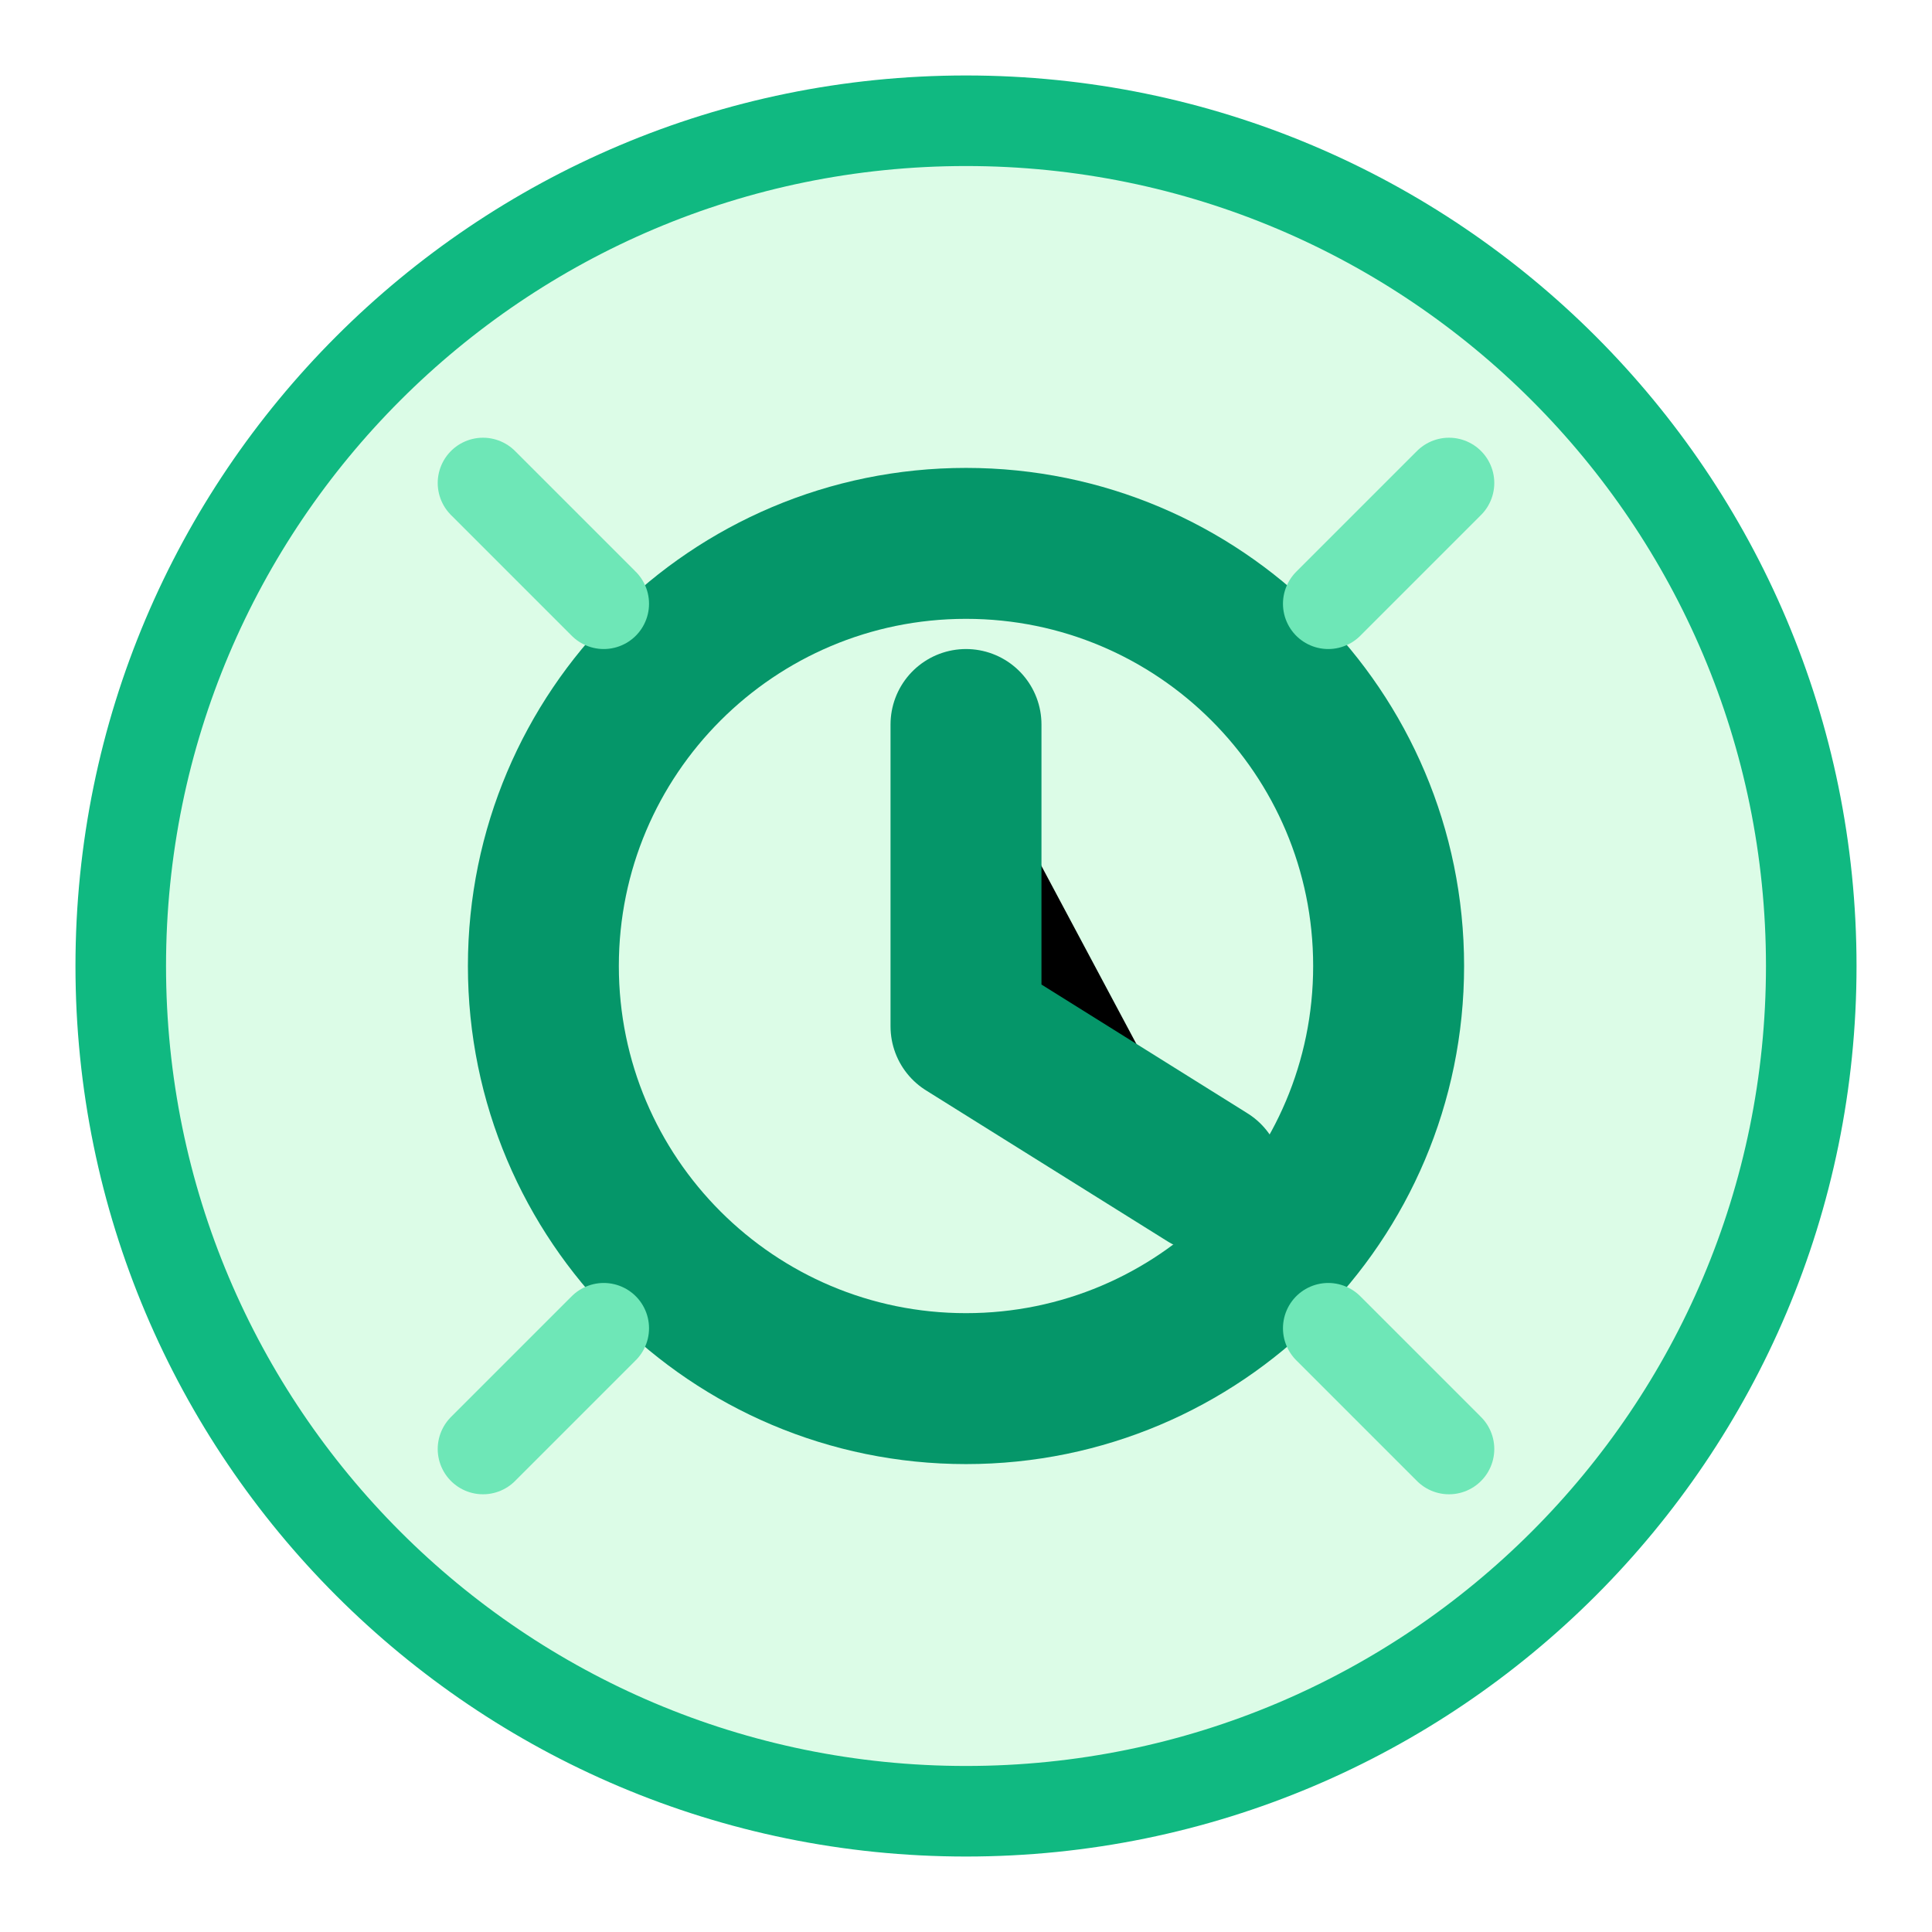
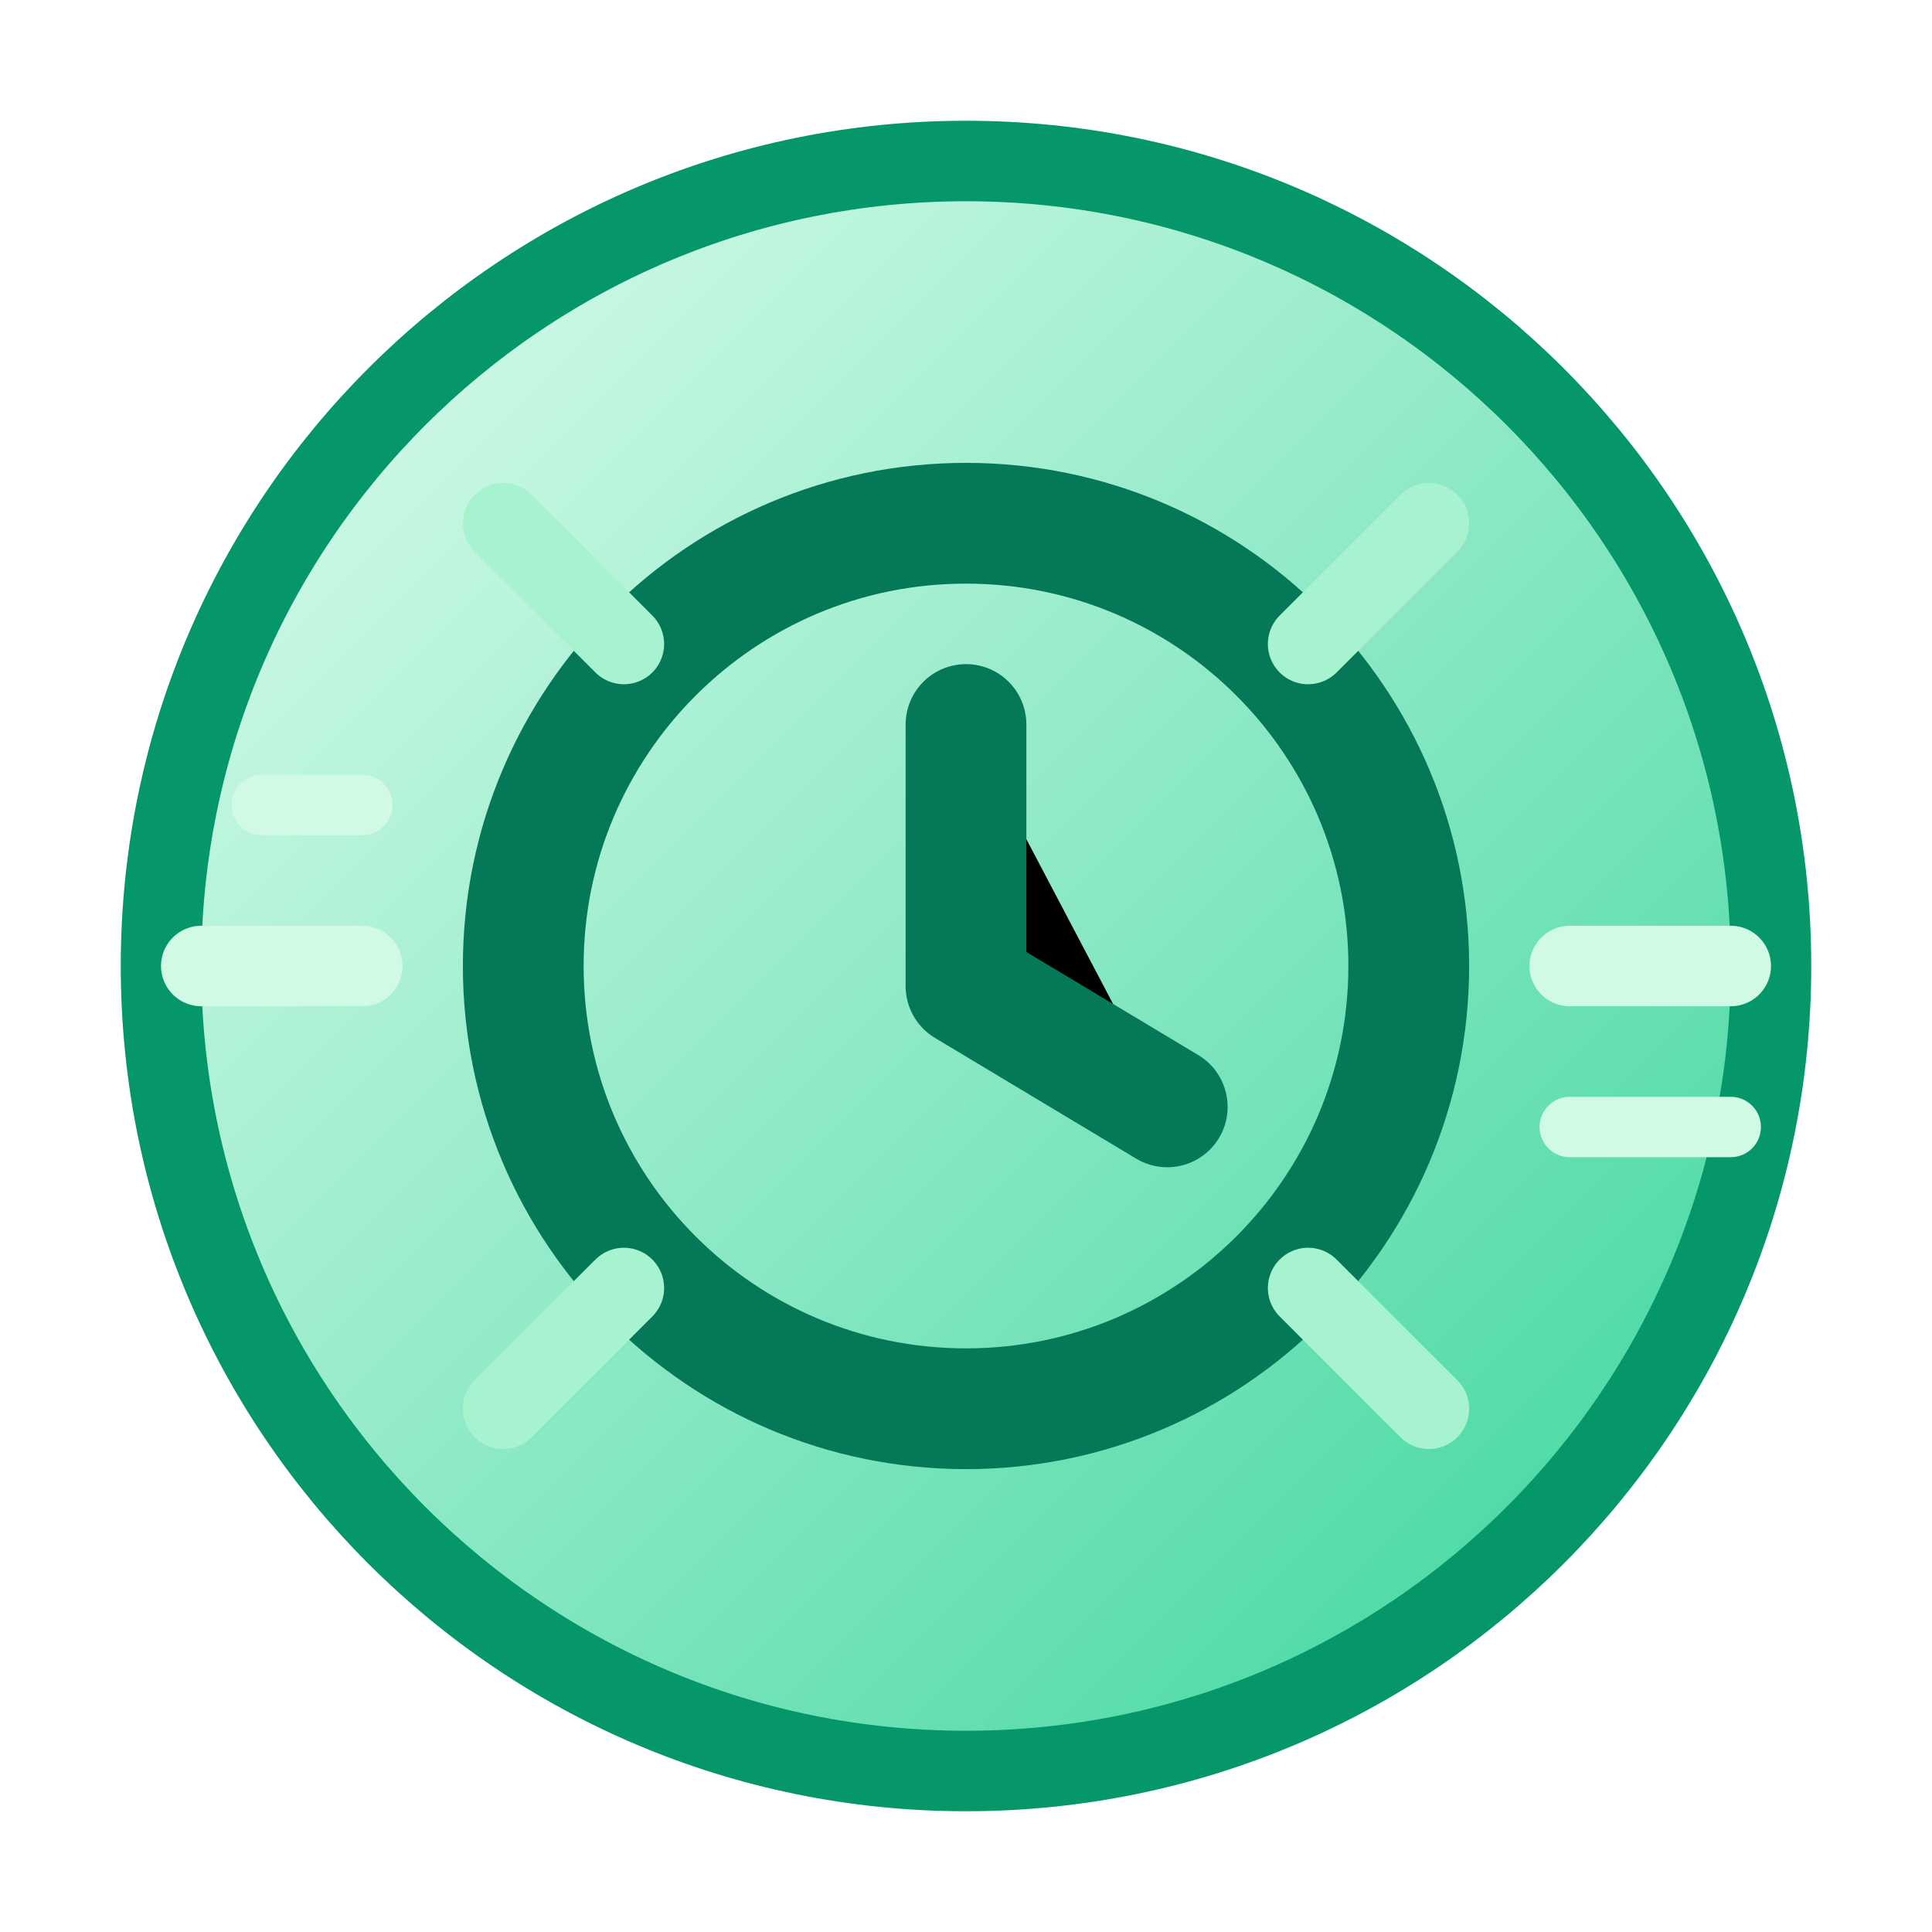
- <svg xmlns="http://www.w3.org/2000/svg" width="64" height="64" viewBox="0 0 64 64">
-   <circle cx="32" cy="32" r="28" fill="#dcfce7" stroke="#10b981" stroke-width="3" />
-   <circle cx="32" cy="32" r="14" fill="none" stroke="#059669" stroke-width="5" />
-   <path d="M32 24v10l8 5" stroke="#059669" stroke-width="5" stroke-linecap="round" stroke-linejoin="round" />
-   <path d="M16 16l4 4M48 16l-4 4M16 48l4-4M48 48l-4-4" stroke="#6ee7b7" stroke-width="3" stroke-linecap="round" />
+ <svg xmlns="http://www.w3.org/2000/svg" width="96" height="96" viewBox="0 0 96 96">
+   <defs>
+     <linearGradient id="slowBg" x1="0" x2="1" y1="0" y2="1">
+       <stop offset="0%" stop-color="#e6fff2" />
+       <stop offset="100%" stop-color="#34d399" />
+     </linearGradient>
+   </defs>
+   <circle cx="48" cy="48" r="40" fill="url(#slowBg)" stroke="#059669" stroke-width="4" />
+   <circle cx="48" cy="48" r="22" fill="none" stroke="#047857" stroke-width="6" />
+   <path d="M48 36v13l10 6" stroke="#047857" stroke-width="6" stroke-linecap="round" stroke-linejoin="round" />
+   <path d="M25 26l6 6M71 26l-6 6M25 70l6-6M71 70l-6-6" stroke="#a7f3d0" stroke-width="4" stroke-linecap="round" />
+   <path d="M18 48h-8M86 48h-8" stroke="#d1fae5" stroke-width="4" stroke-linecap="round" />
+   <path d="M18 40h-5M78 56h8" stroke="#d1fae5" stroke-width="3" stroke-linecap="round" />
</svg>
